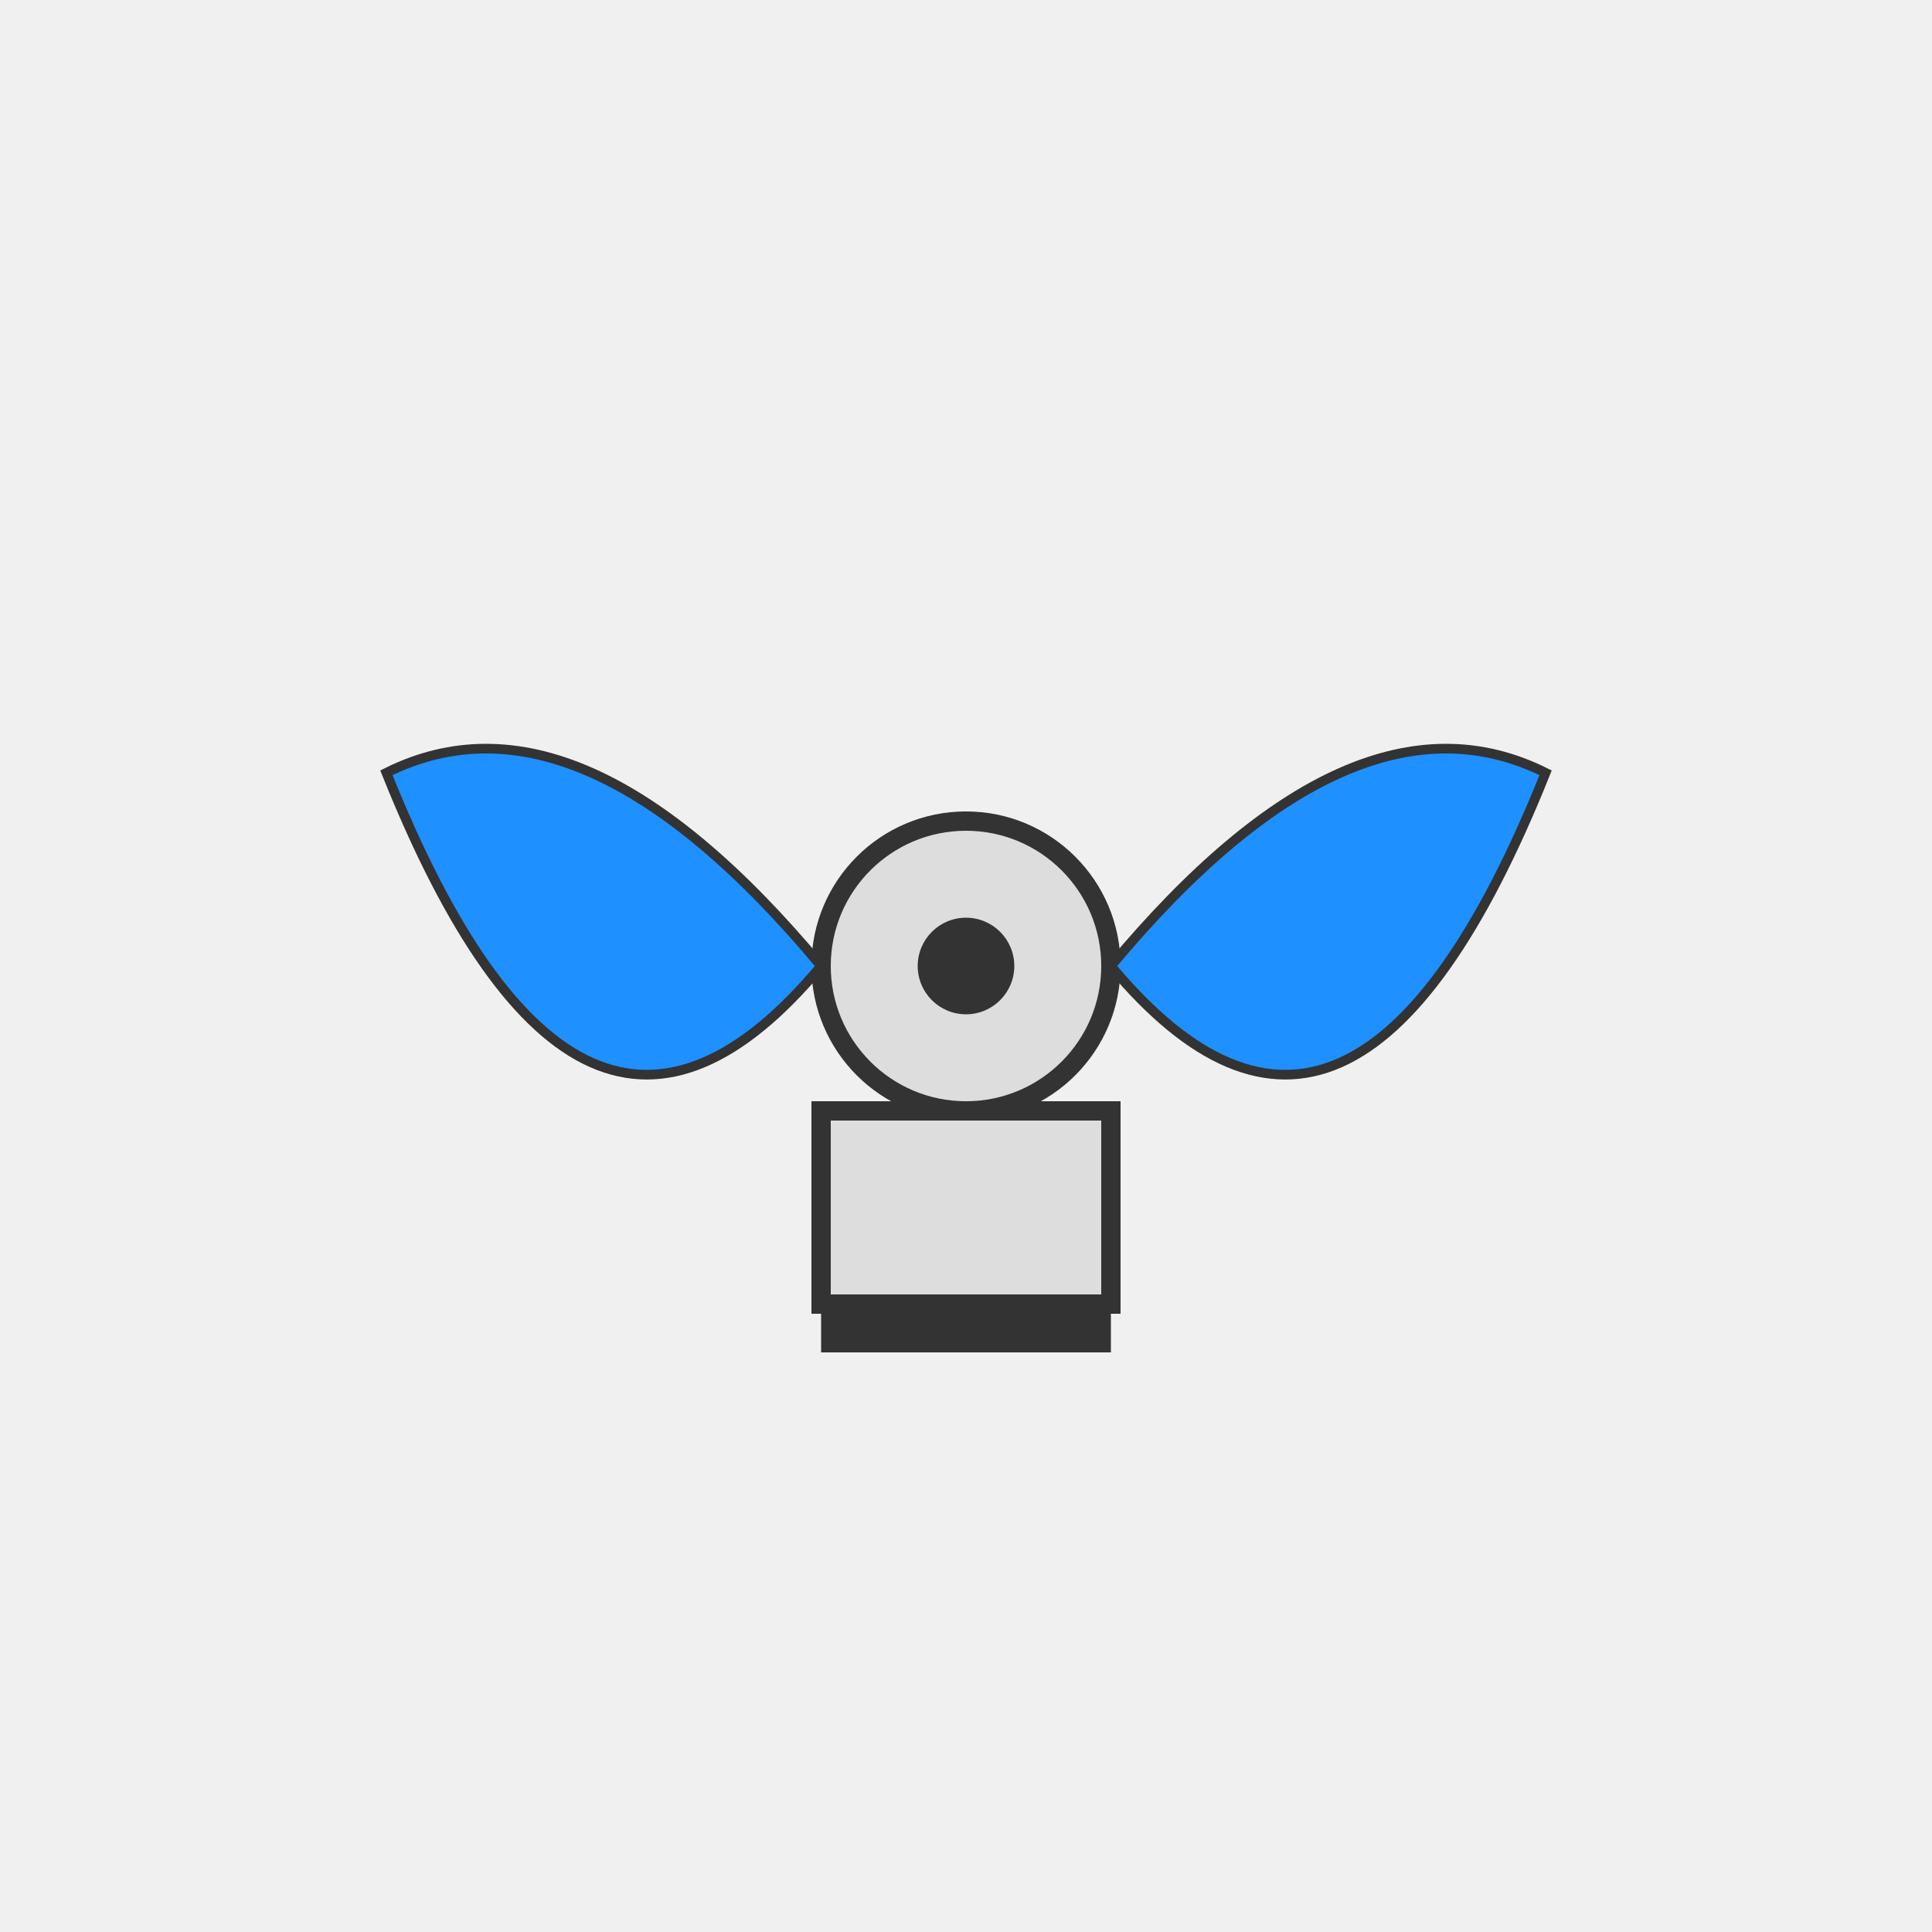
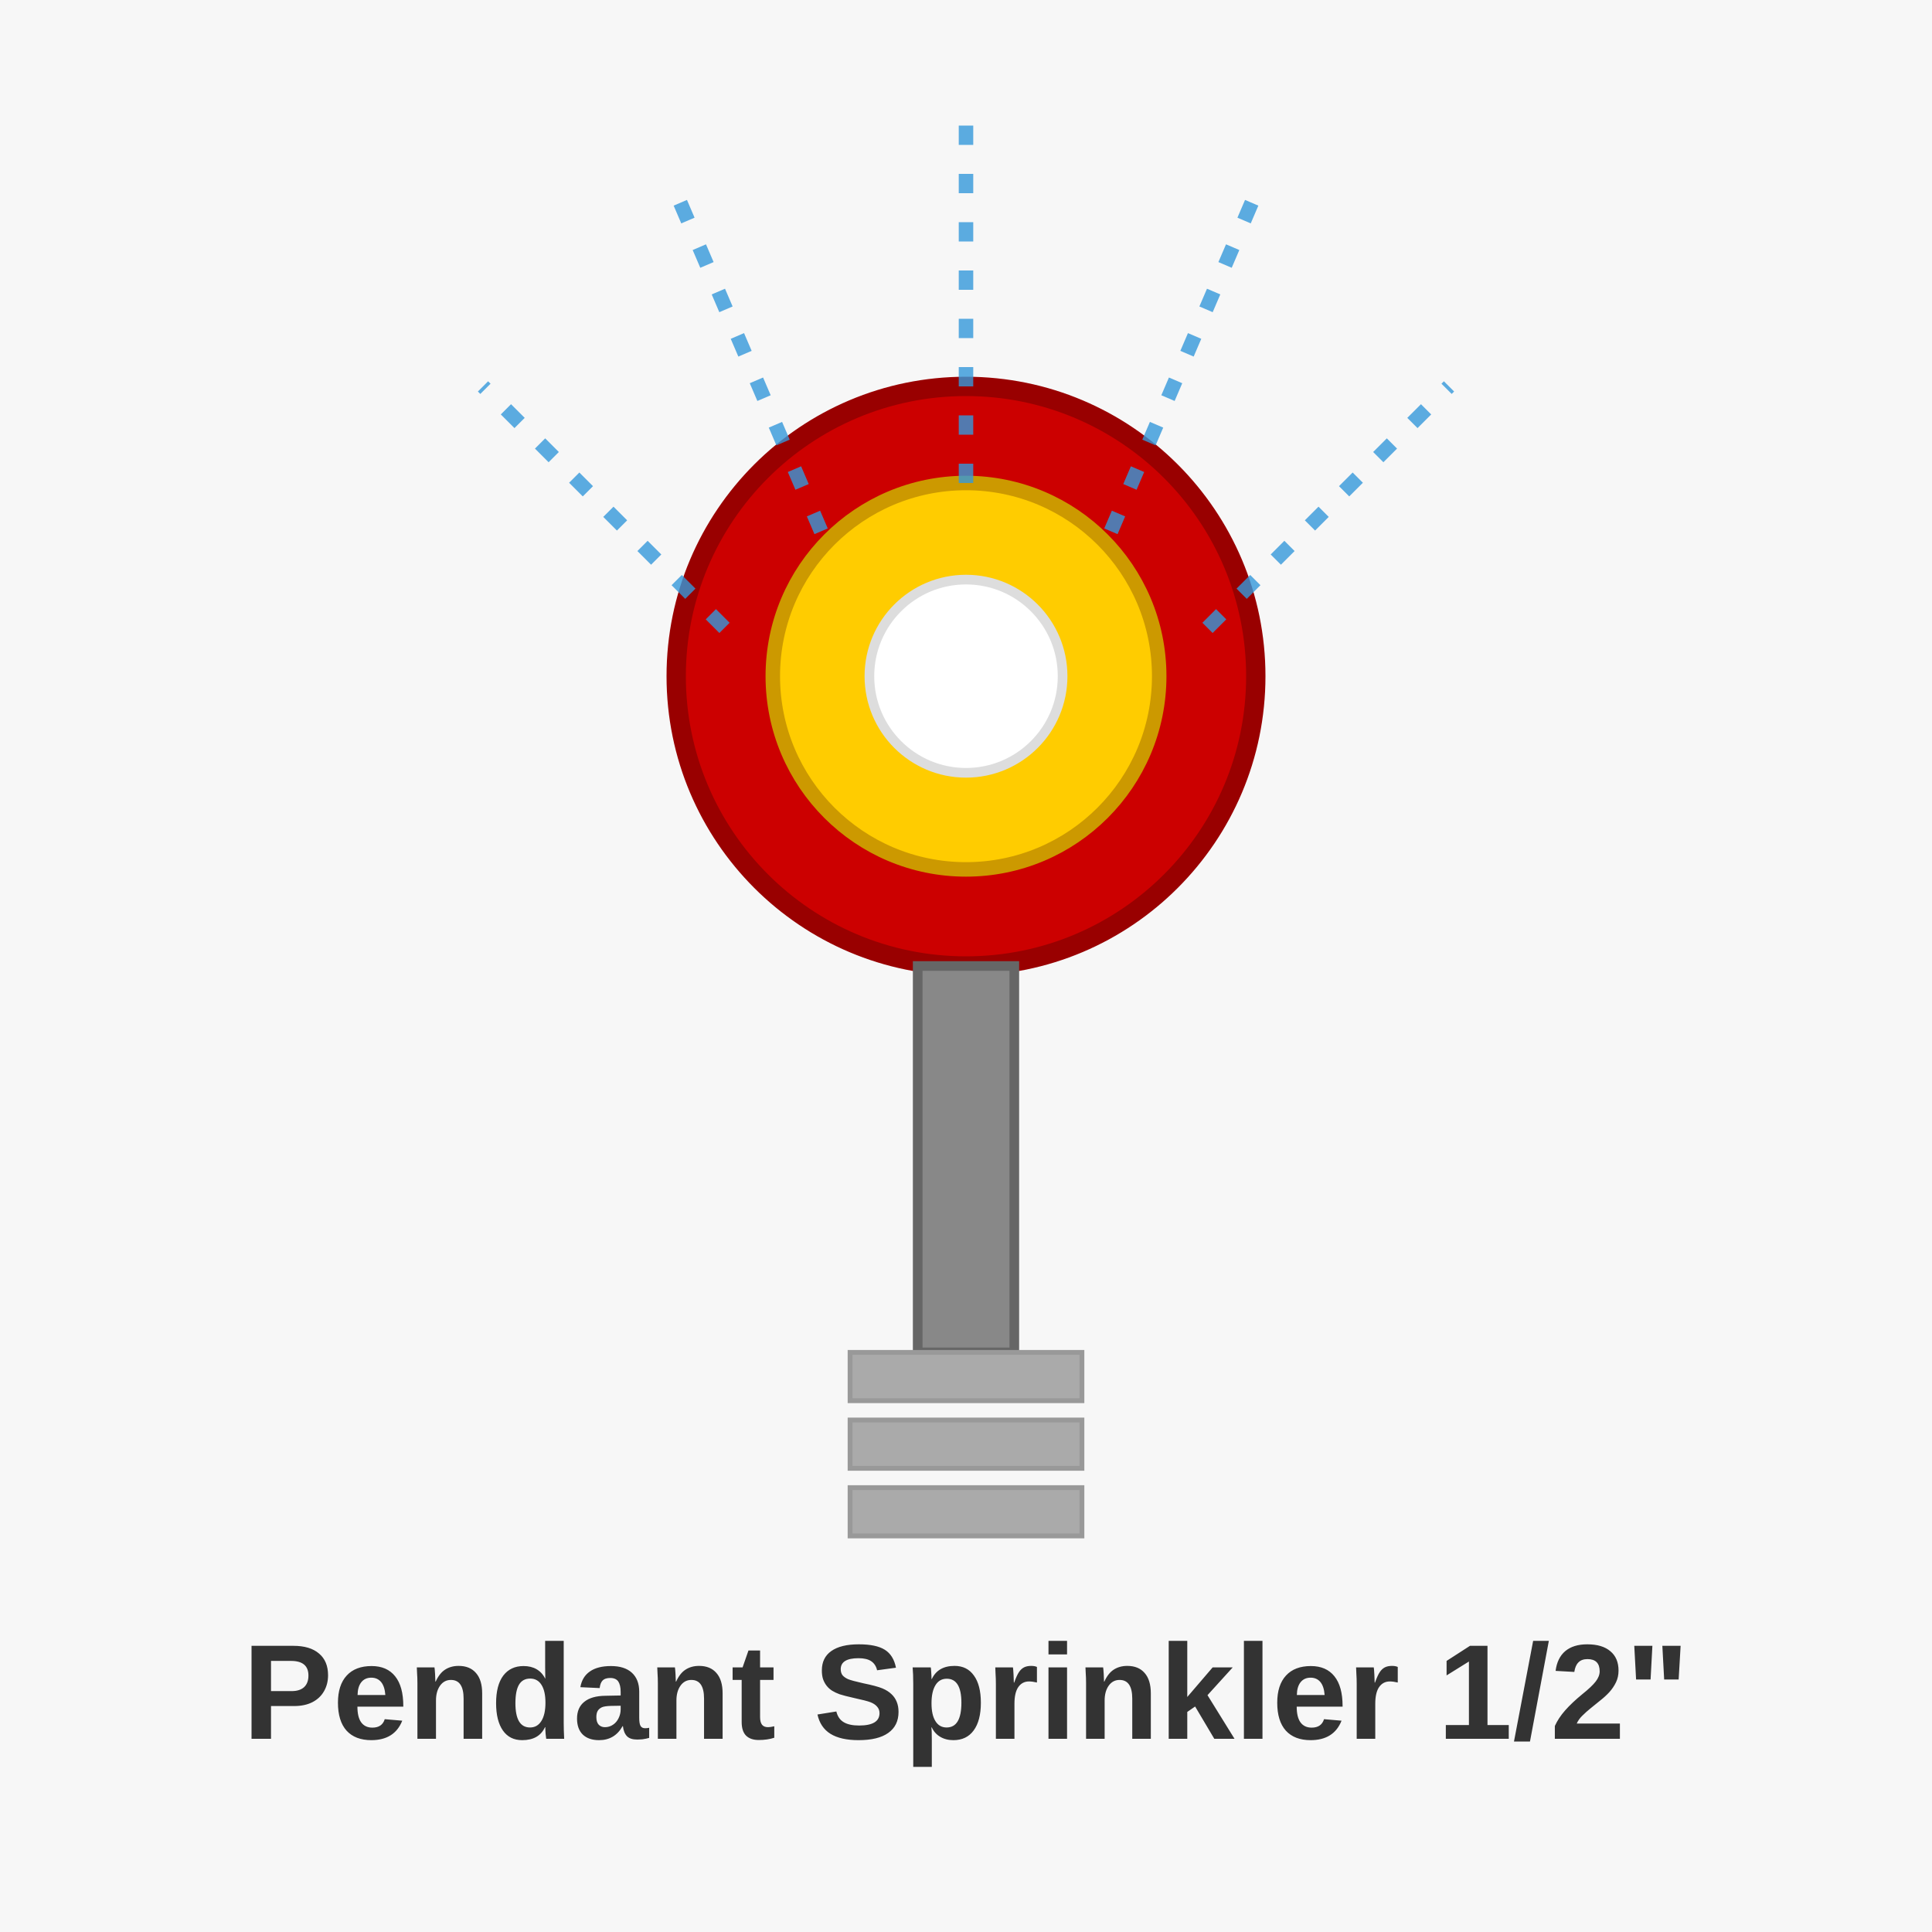
- <svg xmlns="http://www.w3.org/2000/svg" viewBox="0 0 200 200">
-   <circle cx="100" cy="100" r="15" fill="#ddd" stroke="#333" stroke-width="2" />
-   <rect x="85" y="115" width="30" height="20" fill="#ddd" stroke="#333" stroke-width="2" />
-   <rect x="85" y="135" width="30" height="5" fill="#333" />
-   <path d="M 85 100 Q 60 70 40 80 Q 60 130 85 100" fill="#1E90FF" stroke="#333" stroke-width="1" />
-   <path d="M 115 100 Q 140 70 160 80 Q 140 130 115 100" fill="#1E90FF" stroke="#333" stroke-width="1" />
-   <circle cx="100" cy="100" r="5" fill="#333" />
+ <svg xmlns="http://www.w3.org/2000/svg" width="200px" height="200px" viewBox="0 0 200 200" version="1.1">
+   <rect width="200" height="200" fill="#f7f7f7" />
+   <g transform="translate(100, 70)">
+     <circle cx="0" cy="0" r="30" fill="#cc0000" stroke="#990000" stroke-width="2" />
+     <circle cx="0" cy="0" r="20" fill="#ffcc00" stroke="#cc9900" stroke-width="1.5" />
+     <circle cx="0" cy="0" r="10" fill="#ffffff" stroke="#dddddd" stroke-width="1" />
+     <rect x="-5" y="30" width="10" height="40" fill="#888888" stroke="#666666" stroke-width="1" />
+   </g>
+   <g transform="translate(100, 70)" stroke="#3498db" stroke-width="1.5" stroke-dasharray="2,3" opacity="0.8">
+     <path d="M-25,-5 L-50,-30" />
+     <path d="M-15,-15 L-30,-50" />
+     <path d="M0,-20 L0,-60" />
+     <path d="M15,-15 L30,-50" />
+     <path d="M25,-5 L50,-30" />
+   </g>
+   <g transform="translate(100, 140)" fill="#aaaaaa" stroke="#999999" stroke-width="0.5">
+     <rect x="-12" y="0" width="24" height="5" />
+     <rect x="-12" y="7" width="24" height="5" />
+     <rect x="-12" y="14" width="24" height="5" />
+   </g>
+   <text x="100" y="180" font-family="Arial" font-size="14" font-weight="bold" fill="#333333" text-anchor="middle">Pendant Sprinkler 1/2"</text>
</svg>
